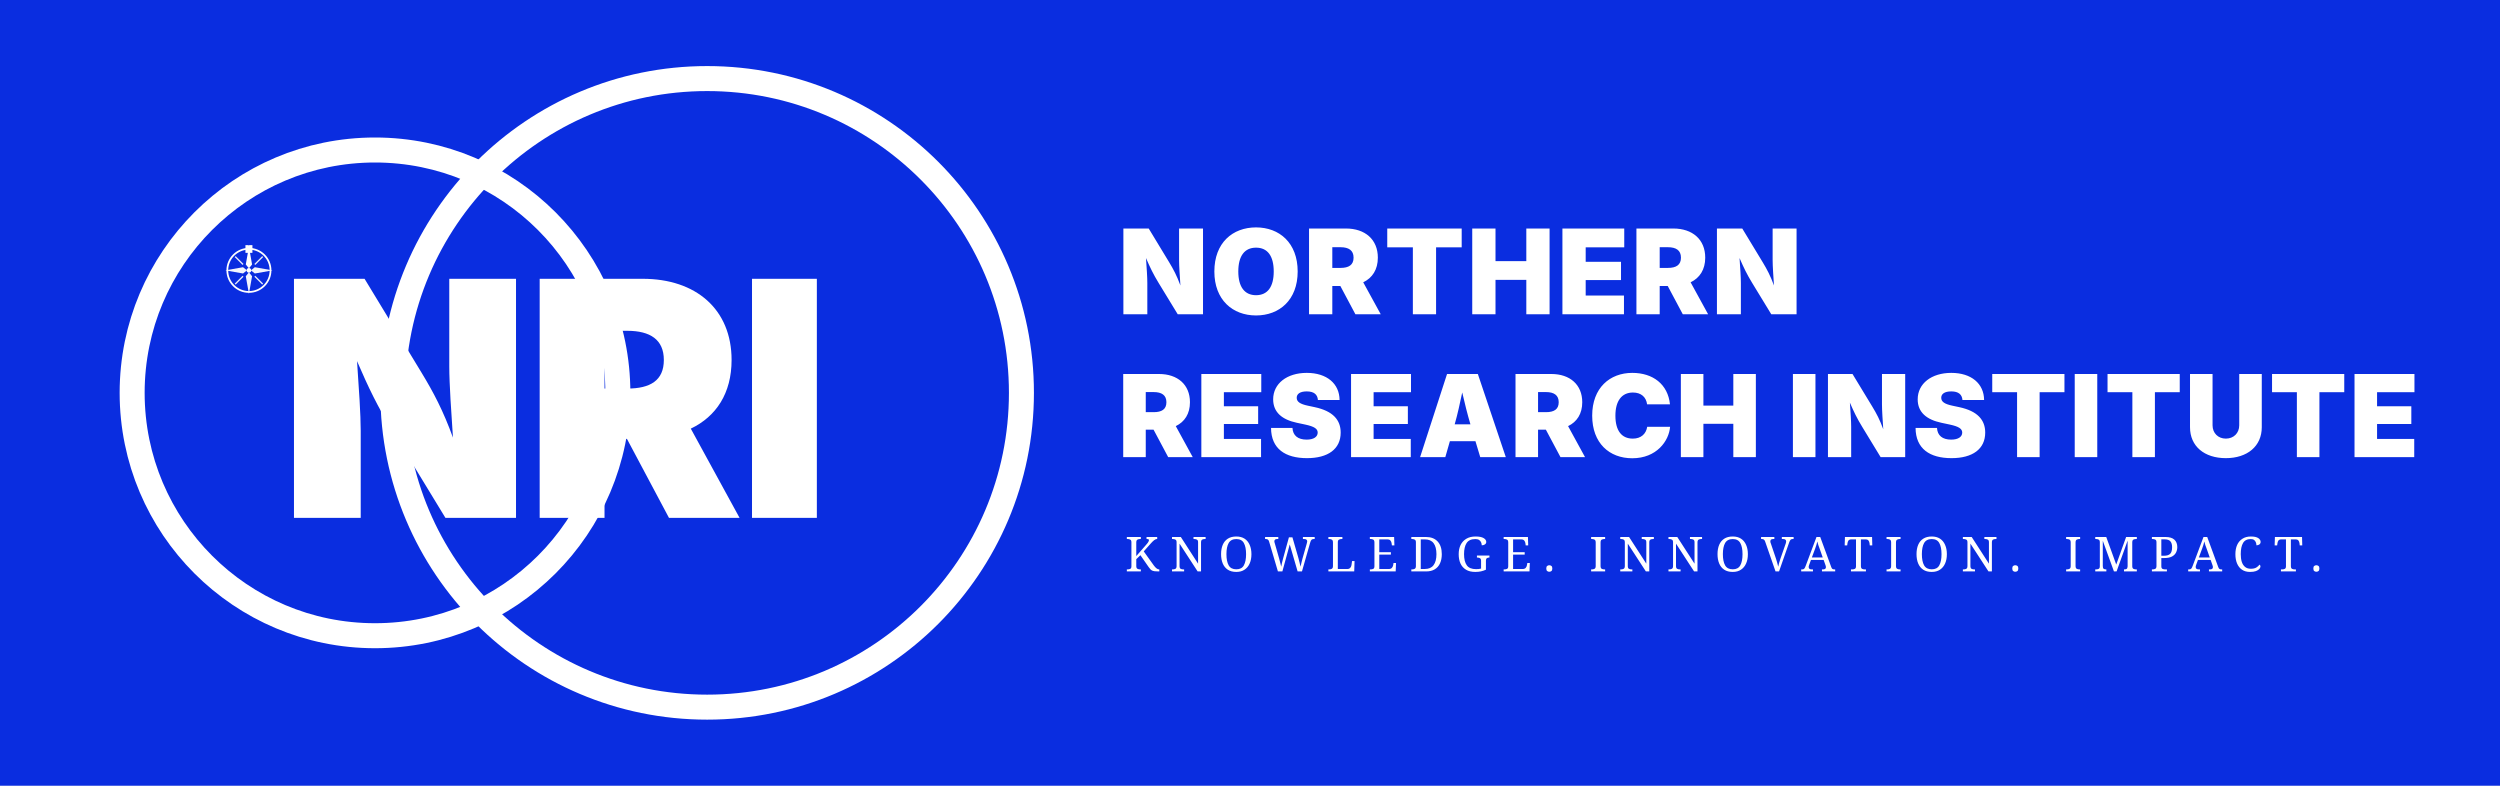
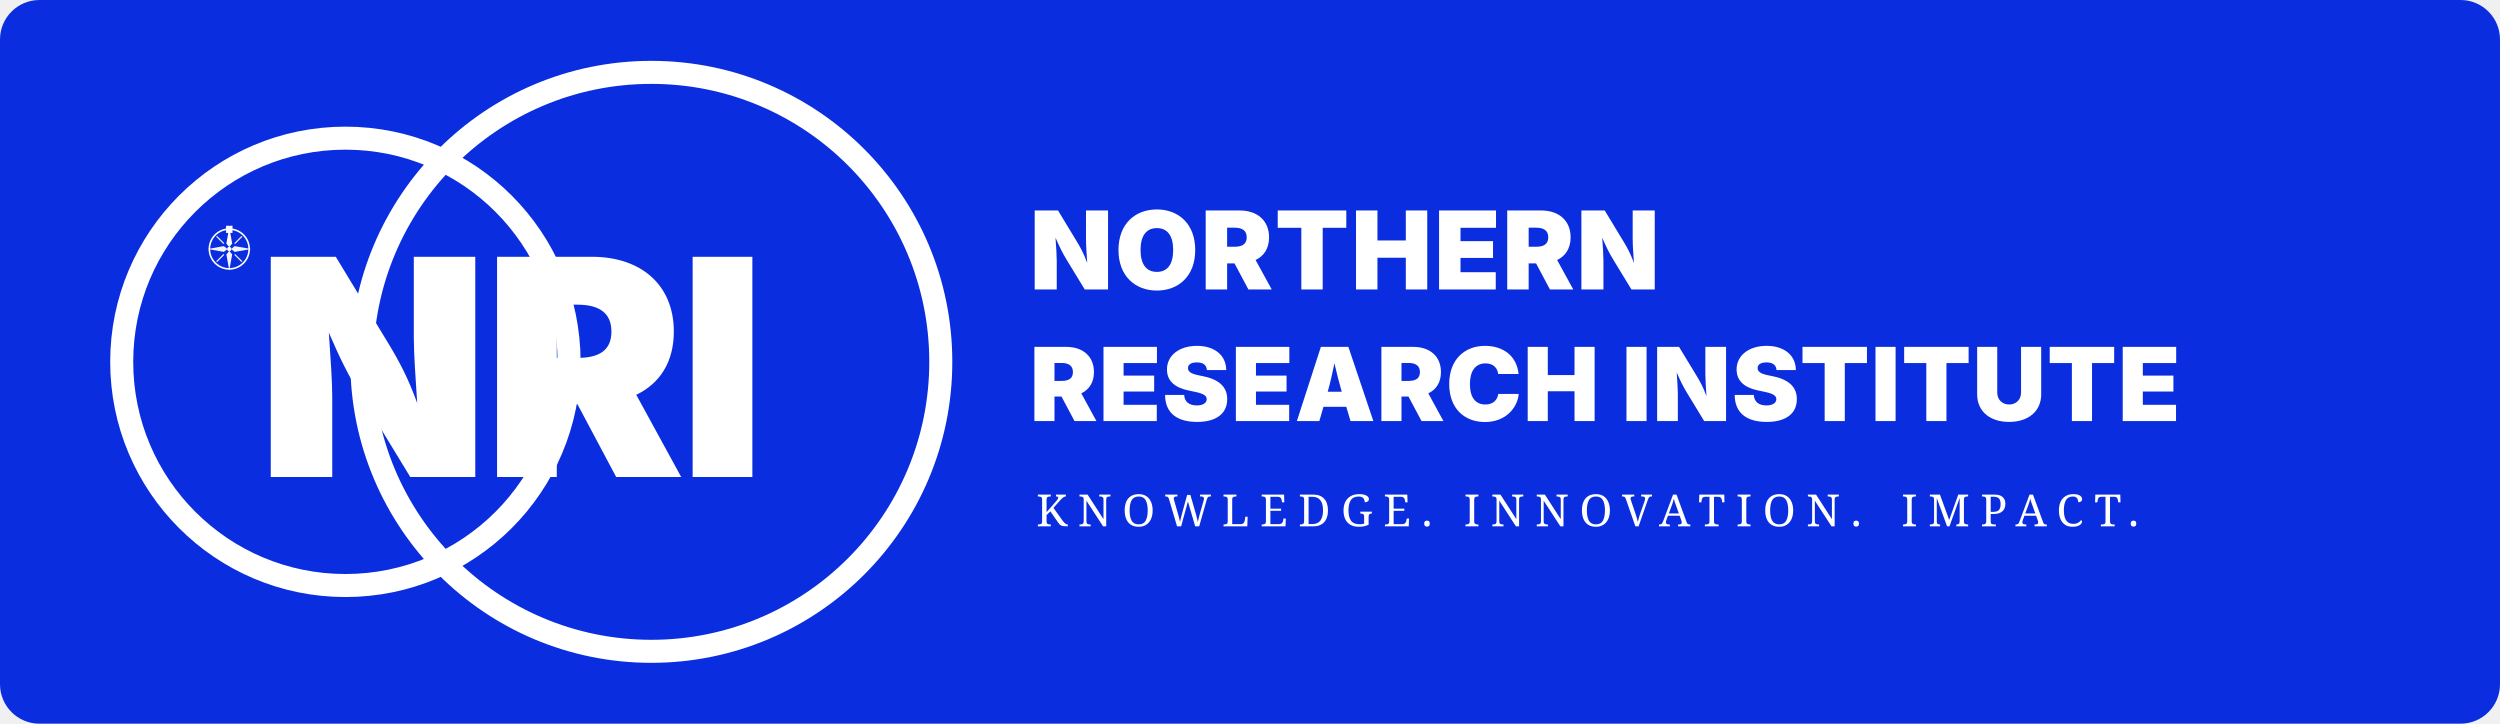
- <svg xmlns="http://www.w3.org/2000/svg" viewBox="0 0 700 220" role="img" aria-label="Northern Research Institute logo">
-   <rect width="700" height="220" rx="0" fill="#0a2de0" />
+ <svg xmlns="http://www.w3.org/2000/svg" viewBox="0 0 760 220" role="img" aria-label="Northern Research Institute logo">
+   <rect width="760" height="220" rx="12" fill="#0a2de0" />
  <circle cx="105" cy="110" r="68" fill="none" stroke="white" stroke-width="7" />
  <circle cx="198" cy="110" r="88" fill="none" stroke="white" stroke-width="7" />
  <g transform="translate(62,68) scale(0.55)" fill="none" stroke="white" stroke-width="1.2">
    <circle cx="14" cy="14" r="11" stroke-width="0.9" />
    <circle cx="14" cy="14" r="1.2" fill="white" stroke="none" />
    <path d="M14 2 L15.6 11 L14 13 L12.4 11 Z" fill="white" stroke="none" />
    <path d="M14 26 L15.6 17 L14 15 L12.4 17 Z" fill="white" stroke="none" opacity="0.95" />
    <path d="M2 14 L11 12.4 L13 14 L11 15.6 Z" fill="white" stroke="none" opacity="0.95" />
    <path d="M26 14 L17 15.6 L15 14 L17 12.4 Z" fill="white" stroke="none" opacity="0.95" />
    <path d="M7 7 L11 11 M21 7 L17 11 M7 21 L11 17 M21 21 L17 17" stroke-width="0.7" opacity="0.9" />
    <text x="14" y="4.5" text-anchor="middle" font-size="4" fill="white" font-family="Arial,sans-serif" font-weight="700">N</text>
  </g>
  <text x="78" y="145" font-family="Inter, Arial Black, sans-serif" font-size="92" font-weight="900" fill="white" letter-spacing="-2">NRI</text>
  <text x="313" y="88" font-family="Inter, Arial, sans-serif" font-size="33" font-weight="900" fill="white" letter-spacing="0.5">NORTHERN</text>
-   <text x="313" y="128" font-family="Inter, Arial, sans-serif" font-size="32" font-weight="900" fill="white" letter-spacing="0.5">RESEARCH INSTITUTE</text>
+   <text x="313" y="128" font-family="Inter, Arial, sans-serif" font-size="31" font-weight="900" fill="white" letter-spacing="0.3">RESEARCH INSTITUTE</text>
  <text x="315" y="160" font-family="Georgia, serif" font-size="13.5" font-weight="400" fill="white" letter-spacing="3.2">KNOWLEDGE.</text>
  <text x="445" y="160" font-family="Georgia, serif" font-size="13.5" font-weight="400" fill="white" letter-spacing="3.2">INNOVATION.</text>
  <text x="578" y="160" font-family="Georgia, serif" font-size="13.5" font-weight="400" fill="white" letter-spacing="3.2">IMPACT.</text>
</svg>
